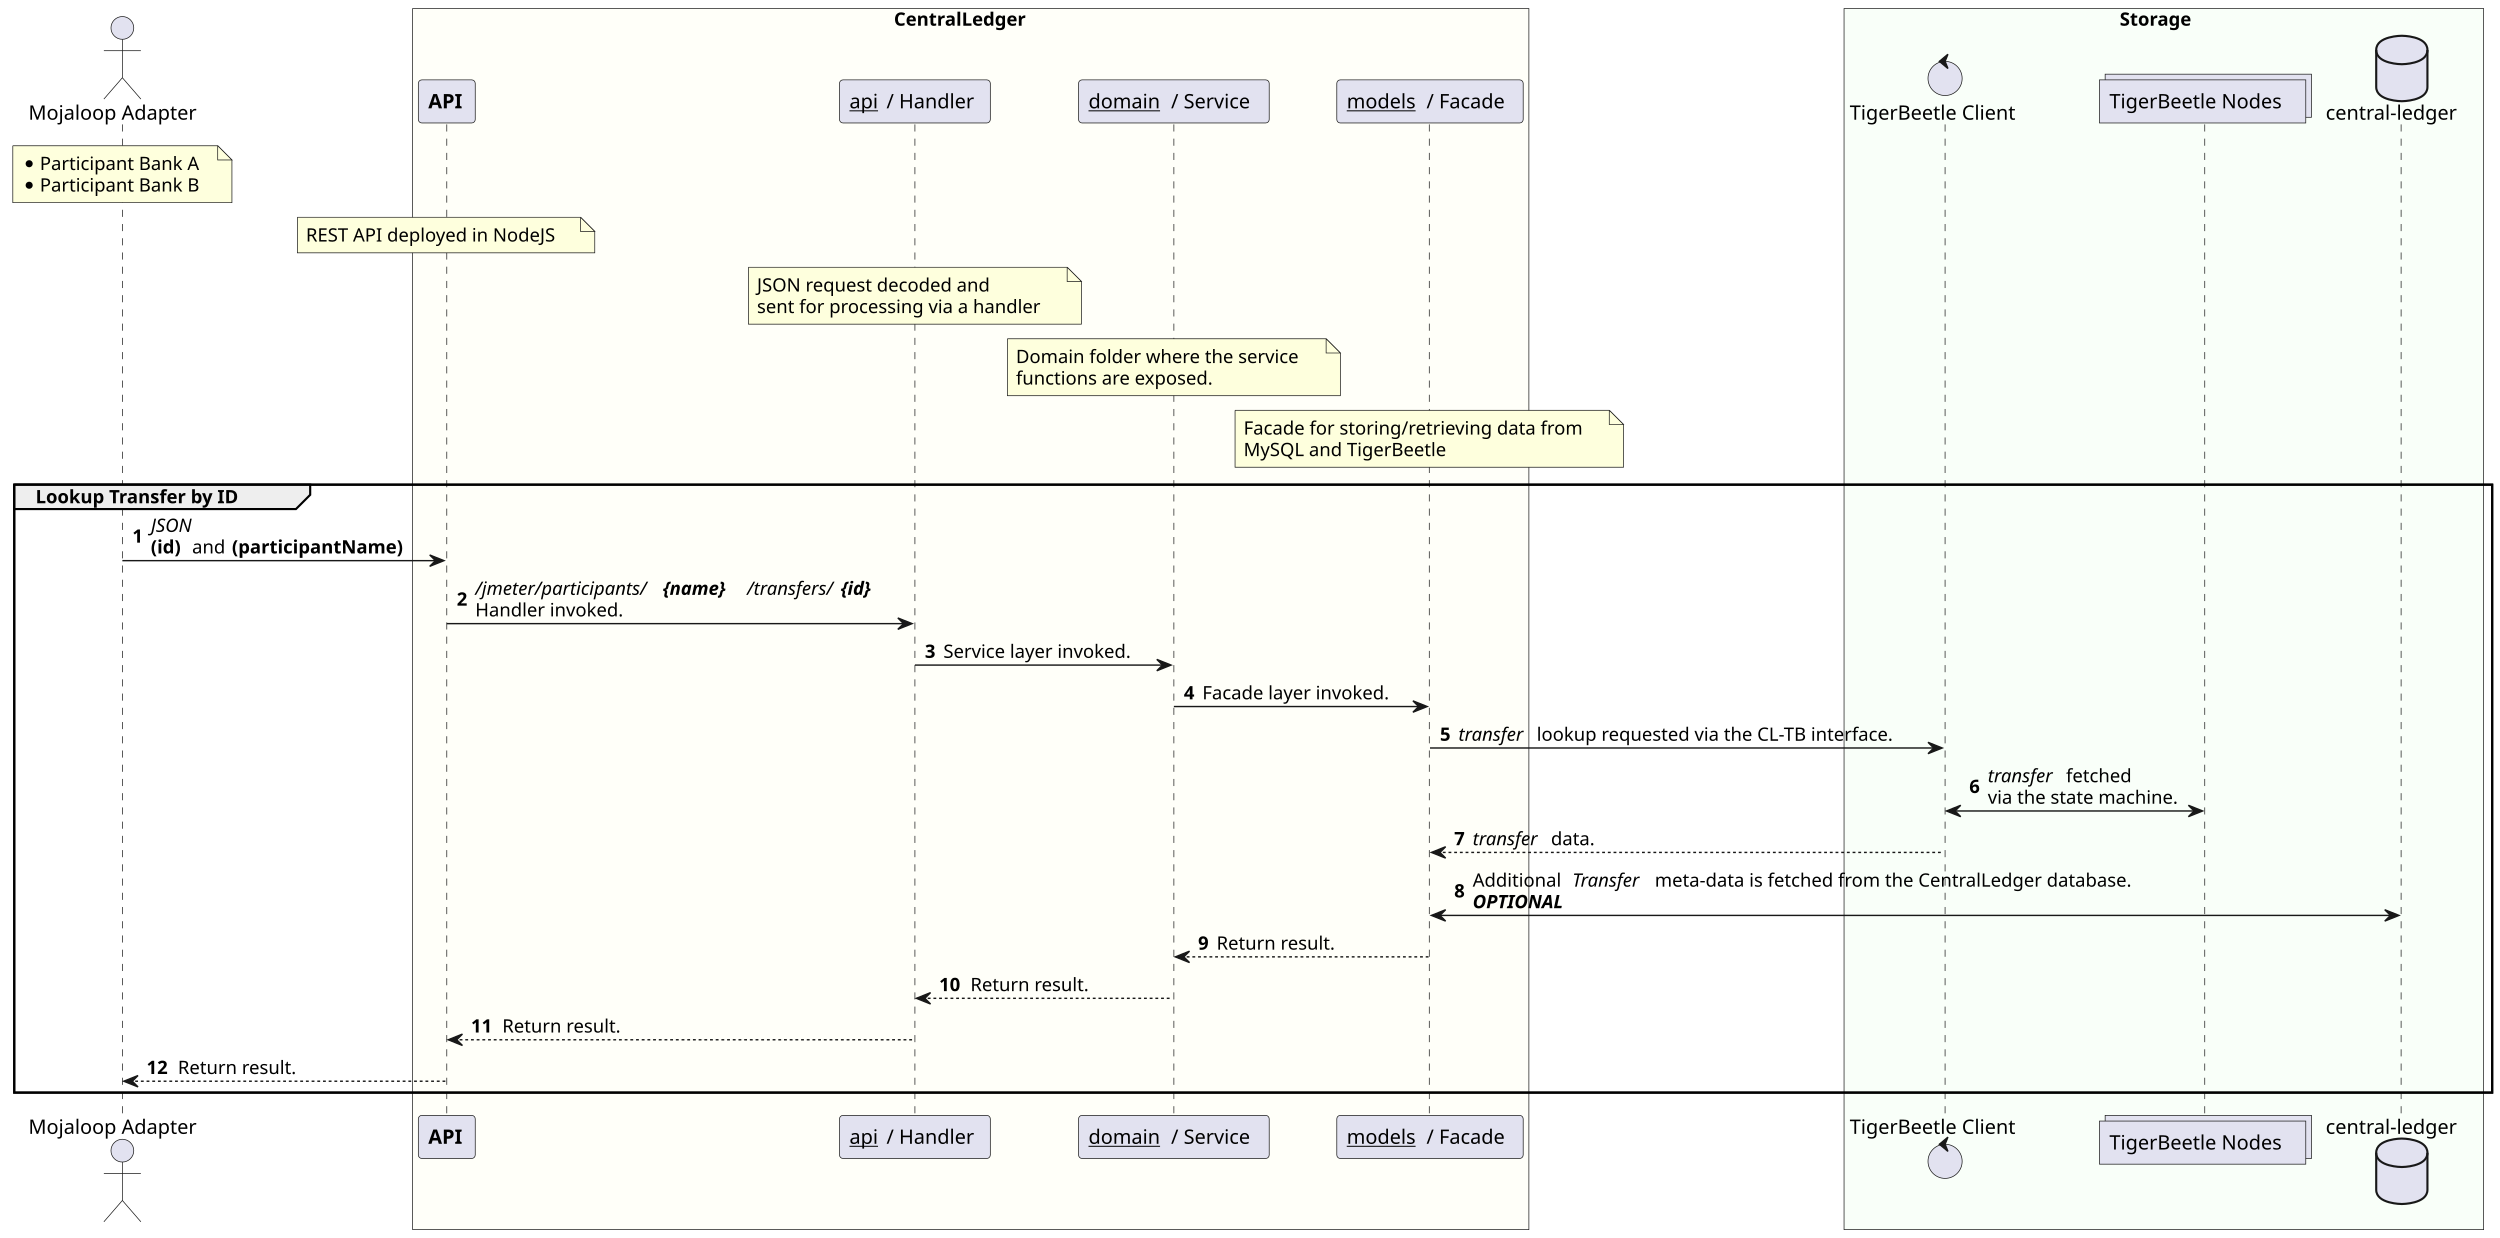
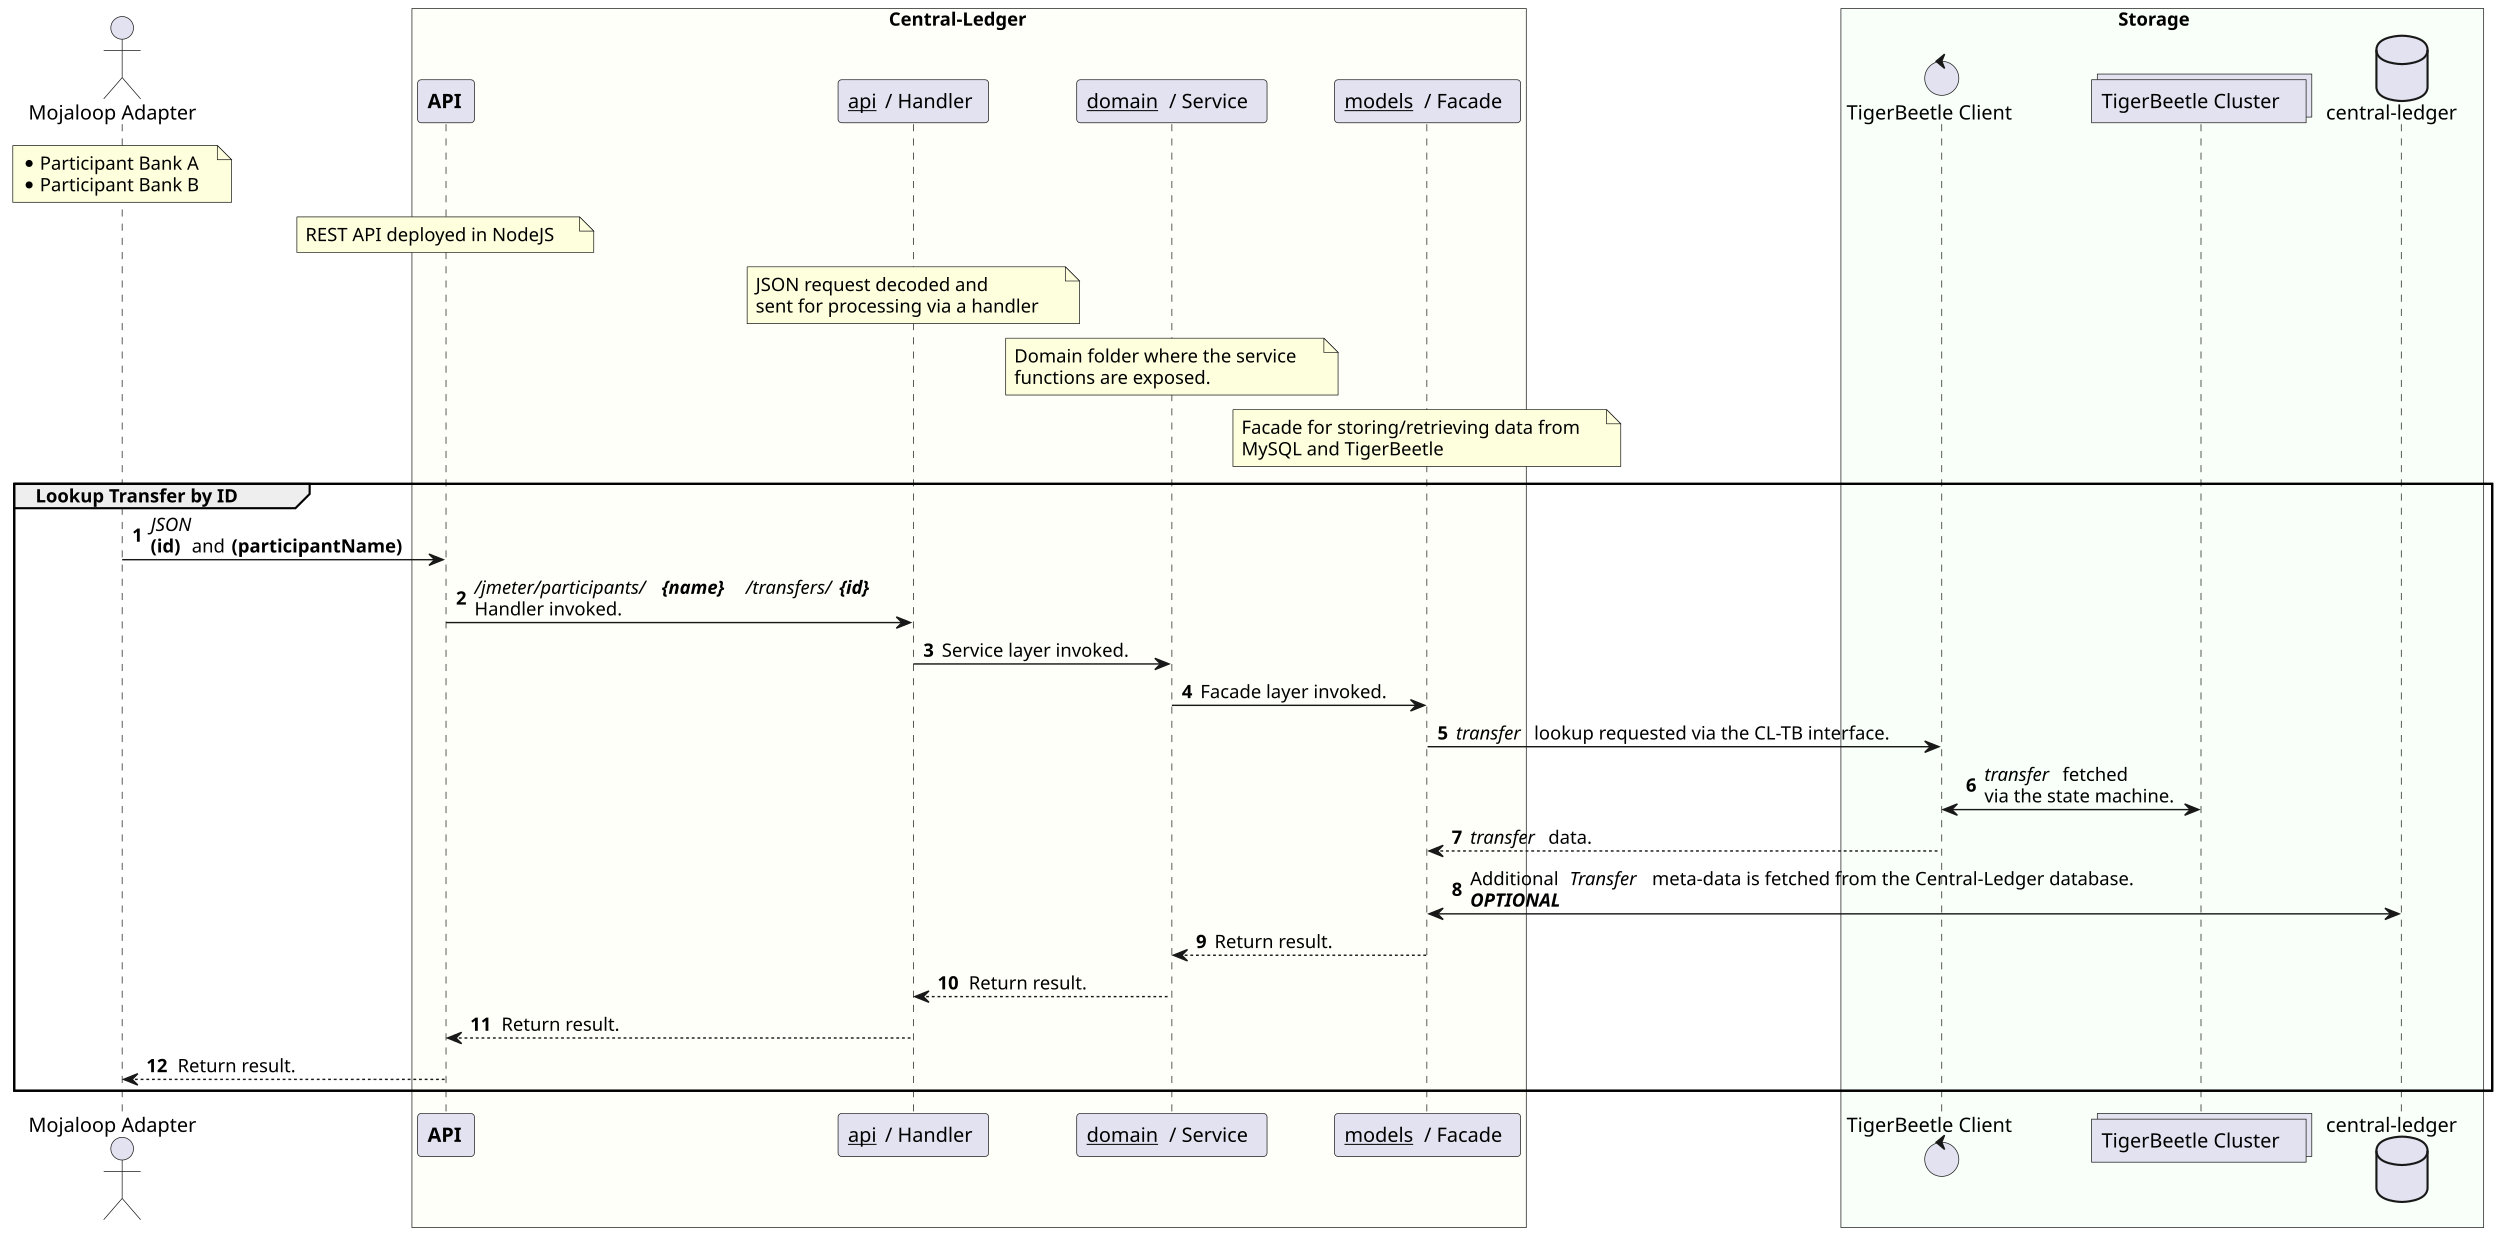
- <svg xmlns="http://www.w3.org/2000/svg" contentStyleType="text/css" height="870px" preserveAspectRatio="none" style="width:1757px;height:870px;background:#FFFFFF;" version="1.1" viewBox="0 0 1757 870" width="1757px" zoomAndPan="magnify">
+ <svg xmlns="http://www.w3.org/2000/svg" contentStyleType="text/css" height="870px" preserveAspectRatio="none" style="width:1760px;height:870px;background:#FFFFFF;" version="1.1" viewBox="0 0 1760 870" width="1760px" zoomAndPan="magnify">
  <defs />
  <g>
    <rect fill="#FFFFF9" height="858.18" style="stroke:#181818;stroke-width:0.5;" width="784.5" x="290" y="6" />
-     <text fill="#000000" font-family="sans-serif" font-size="13" font-weight="bold" lengthAdjust="spacing" textLength="103" x="628.25" y="18.067">CentralLedger</text>
-     <rect fill="#F9FFF9" height="858.18" style="stroke:#181818;stroke-width:0.5;" width="449.5" x="1296" y="6" />
-     <text fill="#000000" font-family="sans-serif" font-size="13" font-weight="bold" lengthAdjust="spacing" textLength="57" x="1489.75" y="18.067">Storage</text>
-     <rect height="427.258" style="stroke:#000000;stroke-width:1.5;fill:none;" width="1741.5" x="10" y="340.625" />
+     <text fill="#000000" font-family="sans-serif" font-size="13" font-weight="bold" lengthAdjust="spacing" textLength="108" x="625.75" y="18.067">Central-Ledger</text>
+     <rect fill="#F9FFF9" height="858.18" style="stroke:#181818;stroke-width:0.5;" width="452.5" x="1296" y="6" />
+     <text fill="#000000" font-family="sans-serif" font-size="13" font-weight="bold" lengthAdjust="spacing" textLength="57" x="1491.25" y="18.067">Storage</text>
+     <rect height="427.258" style="stroke:#000000;stroke-width:1.5;fill:none;" width="1744.5" x="10" y="340.625" />
    <line style="stroke:#181818;stroke-width:0.5;fill:none;stroke-dasharray:5.0,5.0;" x1="86" x2="86" y1="87.43" y2="784.883" />
    <line style="stroke:#181818;stroke-width:0.5;fill:none;stroke-dasharray:5.0,5.0;" x1="314" x2="314" y1="87.43" y2="784.883" />
    <line style="stroke:#181818;stroke-width:0.5;fill:none;stroke-dasharray:5.0,5.0;" x1="643" x2="643" y1="87.43" y2="784.883" />
    <line style="stroke:#181818;stroke-width:0.5;fill:none;stroke-dasharray:5.0,5.0;" x1="825" x2="825" y1="87.43" y2="784.883" />
    <line style="stroke:#181818;stroke-width:0.5;fill:none;stroke-dasharray:5.0,5.0;" x1="1004.5" x2="1004.5" y1="87.43" y2="784.883" />
    <line style="stroke:#181818;stroke-width:0.5;fill:none;stroke-dasharray:5.0,5.0;" x1="1367" x2="1367" y1="87.43" y2="784.883" />
    <line style="stroke:#181818;stroke-width:0.5;fill:none;stroke-dasharray:5.0,5.0;" x1="1549.5" x2="1549.5" y1="87.43" y2="784.883" />
-     <line style="stroke:#181818;stroke-width:0.5;fill:none;stroke-dasharray:5.0,5.0;" x1="1687.5" x2="1687.5" y1="87.43" y2="784.883" />
+     <line style="stroke:#181818;stroke-width:0.5;fill:none;stroke-dasharray:5.0,5.0;" x1="1690.5" x2="1690.5" y1="87.43" y2="784.883" />
    <text fill="#000000" font-family="sans-serif" font-size="14" lengthAdjust="spacing" textLength="126" x="20" y="84.128">Mojaloop Adapter</text>
    <ellipse cx="86" cy="19.633" fill="#E2E2F0" rx="8" ry="8" style="stroke:#181818;stroke-width:0.5;" />
    <path d="M86,27.633 L86,54.633 M73,35.633 L99,35.633 M86,54.633 L73,69.633 M86,54.633 L99,69.633 " fill="none" style="stroke:#181818;stroke-width:0.5;" />
    <text fill="#000000" font-family="sans-serif" font-size="14" lengthAdjust="spacing" textLength="126" x="20" y="796.878">Mojaloop Adapter</text>
    <ellipse cx="86" cy="808.68" fill="#E2E2F0" rx="8" ry="8" style="stroke:#181818;stroke-width:0.5;" />
    <path d="M86,816.68 L86,843.68 M73,824.68 L99,824.68 M86,843.68 L73,858.68 M86,843.68 L99,858.68 " fill="none" style="stroke:#181818;stroke-width:0.5;" />
    <rect fill="#E2E2F0" height="30.297" rx="2.5" ry="2.5" style="stroke:#181818;stroke-width:0.5;" width="40" x="294" y="56.133" />
    <text fill="#000000" font-family="sans-serif" font-size="14" font-weight="bold" lengthAdjust="spacing" textLength="26" x="301" y="76.128">API</text>
    <rect fill="#E2E2F0" height="30.297" rx="2.5" ry="2.5" style="stroke:#181818;stroke-width:0.5;" width="40" x="294" y="783.883" />
    <text fill="#000000" font-family="sans-serif" font-size="14" font-weight="bold" lengthAdjust="spacing" textLength="26" x="301" y="803.878">API</text>
    <rect fill="#E2E2F0" height="30.297" rx="2.5" ry="2.5" style="stroke:#181818;stroke-width:0.5;" width="106" x="590" y="56.133" />
    <text fill="#000000" font-family="sans-serif" font-size="14" lengthAdjust="spacing" text-decoration="underline" textLength="22" x="597" y="76.128">api</text>
    <text fill="#000000" font-family="sans-serif" font-size="14" lengthAdjust="spacing" textLength="66" x="623" y="76.128">/ Handler</text>
    <rect fill="#E2E2F0" height="30.297" rx="2.5" ry="2.5" style="stroke:#181818;stroke-width:0.5;" width="106" x="590" y="783.883" />
    <text fill="#000000" font-family="sans-serif" font-size="14" lengthAdjust="spacing" text-decoration="underline" textLength="22" x="597" y="803.878">api</text>
    <text fill="#000000" font-family="sans-serif" font-size="14" lengthAdjust="spacing" textLength="66" x="623" y="803.878">/ Handler</text>
    <rect fill="#E2E2F0" height="30.297" rx="2.5" ry="2.5" style="stroke:#181818;stroke-width:0.5;" width="134" x="758" y="56.133" />
    <text fill="#000000" font-family="sans-serif" font-size="14" lengthAdjust="spacing" text-decoration="underline" textLength="54" x="765" y="76.128">domain</text>
    <text fill="#000000" font-family="sans-serif" font-size="14" lengthAdjust="spacing" textLength="62" x="823" y="76.128">/ Service</text>
    <rect fill="#E2E2F0" height="30.297" rx="2.5" ry="2.5" style="stroke:#181818;stroke-width:0.5;" width="134" x="758" y="783.883" />
    <text fill="#000000" font-family="sans-serif" font-size="14" lengthAdjust="spacing" text-decoration="underline" textLength="54" x="765" y="803.878">domain</text>
    <text fill="#000000" font-family="sans-serif" font-size="14" lengthAdjust="spacing" textLength="62" x="823" y="803.878">/ Service</text>
    <rect fill="#E2E2F0" height="30.297" rx="2.5" ry="2.5" style="stroke:#181818;stroke-width:0.5;" width="131" x="939.5" y="56.133" />
    <text fill="#000000" font-family="sans-serif" font-size="14" lengthAdjust="spacing" text-decoration="underline" textLength="52" x="946.5" y="76.128">models</text>
    <text fill="#000000" font-family="sans-serif" font-size="14" lengthAdjust="spacing" textLength="61" x="1002.5" y="76.128">/ Facade</text>
    <rect fill="#E2E2F0" height="30.297" rx="2.5" ry="2.5" style="stroke:#181818;stroke-width:0.5;" width="131" x="939.5" y="783.883" />
    <text fill="#000000" font-family="sans-serif" font-size="14" lengthAdjust="spacing" text-decoration="underline" textLength="52" x="946.5" y="803.878">models</text>
    <text fill="#000000" font-family="sans-serif" font-size="14" lengthAdjust="spacing" textLength="61" x="1002.5" y="803.878">/ Facade</text>
    <text fill="#000000" font-family="sans-serif" font-size="14" lengthAdjust="spacing" textLength="128" x="1300" y="84.128">TigerBeetle Client</text>
    <ellipse cx="1367" cy="55.133" fill="#E2E2F0" rx="12" ry="12" style="stroke:#181818;stroke-width:0.5;" />
    <polygon fill="#181818" points="1363,43.133,1369,38.133,1367,43.133,1369,48.133,1363,43.133" style="stroke:#181818;stroke-width:1.0;" />
    <text fill="#000000" font-family="sans-serif" font-size="14" lengthAdjust="spacing" textLength="128" x="1300" y="796.878">TigerBeetle Client</text>
    <ellipse cx="1367" cy="816.18" fill="#E2E2F0" rx="12" ry="12" style="stroke:#181818;stroke-width:0.5;" />
    <polygon fill="#181818" points="1363,804.18,1369,799.18,1367,804.18,1369,809.18,1363,804.18" style="stroke:#181818;stroke-width:1.0;" />
-     <rect fill="#E2E2F0" height="30.297" style="stroke:#181818;stroke-width:0.5;" width="145" x="1479.5" y="52.133" />
-     <rect fill="#E2E2F0" height="30.297" style="stroke:#181818;stroke-width:0.5;" width="145" x="1475.5" y="56.133" />
-     <text fill="#000000" font-family="sans-serif" font-size="14" lengthAdjust="spacing" textLength="131" x="1482.5" y="76.128">TigerBeetle Nodes</text>
-     <rect fill="#E2E2F0" height="30.297" style="stroke:#181818;stroke-width:0.5;" width="145" x="1479.5" y="783.883" />
-     <rect fill="#E2E2F0" height="30.297" style="stroke:#181818;stroke-width:0.5;" width="145" x="1475.5" y="787.883" />
-     <text fill="#000000" font-family="sans-serif" font-size="14" lengthAdjust="spacing" textLength="131" x="1482.5" y="807.878">TigerBeetle Nodes</text>
-     <text fill="#000000" font-family="sans-serif" font-size="14" lengthAdjust="spacing" textLength="101" x="1634.5" y="84.128">central-ledger</text>
-     <path d="M1670,35.133 C1670,25.133 1688,25.133 1688,25.133 C1688,25.133 1706,25.133 1706,35.133 L1706,61.133 C1706,71.133 1688,71.133 1688,71.133 C1688,71.133 1670,71.133 1670,61.133 L1670,35.133 " fill="#E2E2F0" style="stroke:#181818;stroke-width:1.5;" />
-     <path d="M1670,35.133 C1670,45.133 1688,45.133 1688,45.133 C1688,45.133 1706,45.133 1706,35.133 " fill="none" style="stroke:#181818;stroke-width:1.5;" />
-     <text fill="#000000" font-family="sans-serif" font-size="14" lengthAdjust="spacing" textLength="101" x="1634.5" y="796.878">central-ledger</text>
-     <path d="M1670,810.18 C1670,800.18 1688,800.18 1688,800.18 C1688,800.18 1706,800.18 1706,810.18 L1706,836.18 C1706,846.18 1688,846.18 1688,846.18 C1688,846.18 1670,846.18 1670,836.18 L1670,810.18 " fill="#E2E2F0" style="stroke:#181818;stroke-width:1.5;" />
-     <path d="M1670,810.18 C1670,820.18 1688,820.18 1688,820.18 C1688,820.18 1706,820.18 1706,810.18 " fill="none" style="stroke:#181818;stroke-width:1.5;" />
+     <rect fill="#E2E2F0" height="30.297" style="stroke:#181818;stroke-width:0.5;" width="151" x="1476.5" y="52.133" />
+     <rect fill="#E2E2F0" height="30.297" style="stroke:#181818;stroke-width:0.5;" width="151" x="1472.5" y="56.133" />
+     <text fill="#000000" font-family="sans-serif" font-size="14" lengthAdjust="spacing" textLength="137" x="1479.5" y="76.128">TigerBeetle Cluster</text>
+     <rect fill="#E2E2F0" height="30.297" style="stroke:#181818;stroke-width:0.5;" width="151" x="1476.5" y="783.883" />
+     <rect fill="#E2E2F0" height="30.297" style="stroke:#181818;stroke-width:0.5;" width="151" x="1472.5" y="787.883" />
+     <text fill="#000000" font-family="sans-serif" font-size="14" lengthAdjust="spacing" textLength="137" x="1479.5" y="807.878">TigerBeetle Cluster</text>
+     <text fill="#000000" font-family="sans-serif" font-size="14" lengthAdjust="spacing" textLength="101" x="1637.5" y="84.128">central-ledger</text>
+     <path d="M1673,35.133 C1673,25.133 1691,25.133 1691,25.133 C1691,25.133 1709,25.133 1709,35.133 L1709,61.133 C1709,71.133 1691,71.133 1691,71.133 C1691,71.133 1673,71.133 1673,61.133 L1673,35.133 " fill="#E2E2F0" style="stroke:#181818;stroke-width:1.5;" />
+     <path d="M1673,35.133 C1673,45.133 1691,45.133 1691,45.133 C1691,45.133 1709,45.133 1709,35.133 " fill="none" style="stroke:#181818;stroke-width:1.5;" />
+     <text fill="#000000" font-family="sans-serif" font-size="14" lengthAdjust="spacing" textLength="101" x="1637.5" y="796.878">central-ledger</text>
+     <path d="M1673,810.18 C1673,800.18 1691,800.18 1691,800.18 C1691,800.18 1709,800.18 1709,810.18 L1709,836.18 C1709,846.18 1691,846.18 1691,846.18 C1691,846.18 1673,846.18 1673,836.18 L1673,810.18 " fill="#E2E2F0" style="stroke:#181818;stroke-width:1.5;" />
+     <path d="M1673,810.18 C1673,820.18 1691,820.18 1691,820.18 C1691,820.18 1709,820.18 1709,810.18 " fill="none" style="stroke:#181818;stroke-width:1.5;" />
    <path d="M9,102.43 L9,142.43 L163,142.43 L163,112.43 L153,102.43 L9,102.43 " fill="#FEFFDD" style="stroke:#181818;stroke-width:0.5;" />
    <path d="M153,102.43 L153,112.43 L163,112.43 L153,102.43 " fill="#FEFFDD" style="stroke:#181818;stroke-width:0.5;" />
    <ellipse cx="20.5" cy="115.062" fill="#000000" rx="2.5" ry="2.5" style="stroke:#000000;stroke-width:0.0;" />
    <text fill="#000000" font-family="sans-serif" font-size="13" lengthAdjust="spacing" textLength="120" x="28" y="119.497">Participant Bank A</text>
    <ellipse cx="20.5" cy="130.195" fill="#000000" rx="2.5" ry="2.5" style="stroke:#000000;stroke-width:0.0;" />
    <text fill="#000000" font-family="sans-serif" font-size="13" lengthAdjust="spacing" textLength="120" x="28" y="134.629">Participant Bank B</text>
    <path d="M209,152.695 L209,177.695 L418,177.695 L418,162.695 L408,152.695 L209,152.695 " fill="#FEFFDD" style="stroke:#181818;stroke-width:0.5;" />
    <path d="M408,152.695 L408,162.695 L418,162.695 L408,152.695 " fill="#FEFFDD" style="stroke:#181818;stroke-width:0.5;" />
    <text fill="#000000" font-family="sans-serif" font-size="13" lengthAdjust="spacing" textLength="188" x="215" y="169.762">REST API deployed in NodeJS</text>
    <path d="M526,187.828 L526,227.828 L760,227.828 L760,197.828 L750,187.828 L526,187.828 " fill="#FEFFDD" style="stroke:#181818;stroke-width:0.5;" />
    <path d="M750,187.828 L750,197.828 L760,197.828 L750,187.828 " fill="#FEFFDD" style="stroke:#181818;stroke-width:0.5;" />
    <text fill="#000000" font-family="sans-serif" font-size="13" lengthAdjust="spacing" textLength="172" x="532" y="204.895">JSON request decoded and</text>
    <text fill="#000000" font-family="sans-serif" font-size="13" lengthAdjust="spacing" textLength="213" x="532" y="220.028">sent for processing via a handler</text>
    <path d="M708,238.094 L708,278.094 L942,278.094 L942,248.094 L932,238.094 L708,238.094 " fill="#FEFFDD" style="stroke:#181818;stroke-width:0.5;" />
    <path d="M932,238.094 L932,248.094 L942,248.094 L932,238.094 " fill="#FEFFDD" style="stroke:#181818;stroke-width:0.5;" />
    <text fill="#000000" font-family="sans-serif" font-size="13" lengthAdjust="spacing" textLength="213" x="714" y="255.161">Domain folder where the service</text>
    <text fill="#000000" font-family="sans-serif" font-size="13" lengthAdjust="spacing" textLength="148" x="714" y="270.293">functions are exposed.</text>
    <path d="M868,288.359 L868,328.359 L1141,328.359 L1141,298.359 L1131,288.359 L868,288.359 " fill="#FEFFDD" style="stroke:#181818;stroke-width:0.5;" />
    <path d="M1131,288.359 L1131,298.359 L1141,298.359 L1131,288.359 " fill="#FEFFDD" style="stroke:#181818;stroke-width:0.5;" />
    <text fill="#000000" font-family="sans-serif" font-size="13" lengthAdjust="spacing" textLength="252" x="874" y="305.426">Facade for storing/retrieving data from</text>
    <text fill="#000000" font-family="sans-serif" font-size="13" lengthAdjust="spacing" textLength="151" x="874" y="320.559">MySQL and TigerBeetle</text>
    <path d="M10,340.625 L218,340.625 L218,347.758 L208,357.758 L10,357.758 L10,340.625 " fill="#EEEEEE" style="stroke:#000000;stroke-width:1.5;" />
-     <rect fill="none" height="427.258" style="stroke:#000000;stroke-width:1.5;" width="1741.5" x="10" y="340.625" />
+     <rect fill="none" height="427.258" style="stroke:#000000;stroke-width:1.5;" width="1744.5" x="10" y="340.625" />
    <text fill="#000000" font-family="sans-serif" font-size="13" font-weight="bold" lengthAdjust="spacing" textLength="163" x="25" y="353.692">Lookup Transfer by ID</text>
    <polygon fill="#181818" points="302,390.023,312,394.023,302,398.023,306,394.023" style="stroke:#181818;stroke-width:1.0;" />
    <line style="stroke:#181818;stroke-width:1.0;" x1="86" x2="308" y1="394.023" y2="394.023" />
    <text fill="#000000" font-family="sans-serif" font-size="13" font-weight="bold" lengthAdjust="spacing" textLength="9" x="93" y="381.391">1</text>
    <text fill="#000000" font-family="sans-serif" font-size="13" font-style="italic" lengthAdjust="spacing" textLength="32" x="106" y="373.825">JSON</text>
    <text fill="#000000" font-family="sans-serif" font-size="13" lengthAdjust="spacing" textLength="4" x="138" y="373.825"> </text>
    <text fill="#000000" font-family="sans-serif" font-size="13" font-weight="bold" lengthAdjust="spacing" textLength="25" x="106" y="388.957">(id)</text>
    <text fill="#000000" font-family="sans-serif" font-size="13" lengthAdjust="spacing" textLength="24" x="135" y="388.957">and</text>
    <text fill="#000000" font-family="sans-serif" font-size="13" font-weight="bold" lengthAdjust="spacing" textLength="134" x="163" y="388.957">(participantName)</text>
    <polygon fill="#181818" points="631,434.289,641,438.289,631,442.289,635,438.289" style="stroke:#181818;stroke-width:1.0;" />
    <line style="stroke:#181818;stroke-width:1.0;" x1="314" x2="637" y1="438.289" y2="438.289" />
    <text fill="#000000" font-family="sans-serif" font-size="13" font-weight="bold" lengthAdjust="spacing" textLength="9" x="321" y="425.657">2</text>
    <text fill="#000000" font-family="sans-serif" font-size="13" font-style="italic" lengthAdjust="spacing" textLength="132" x="334" y="418.09">/jmeter/participants/</text>
    <text fill="#000000" font-family="sans-serif" font-size="13" font-style="italic" font-weight="bold" lengthAdjust="spacing" textLength="59" x="466" y="418.09">{name}</text>
    <text fill="#000000" font-family="sans-serif" font-size="13" font-style="italic" lengthAdjust="spacing" textLength="66" x="525" y="418.09">/transfers/</text>
    <text fill="#000000" font-family="sans-serif" font-size="13" font-style="italic" font-weight="bold" lengthAdjust="spacing" textLength="31" x="591" y="418.09">{id}</text>
    <text fill="#000000" font-family="sans-serif" font-size="13" lengthAdjust="spacing" textLength="4" x="622" y="418.09"> </text>
    <text fill="#000000" font-family="sans-serif" font-size="13" lengthAdjust="spacing" textLength="111" x="334" y="433.223">Handler invoked.</text>
    <polygon fill="#181818" points="813,463.422,823,467.422,813,471.422,817,467.422" style="stroke:#181818;stroke-width:1.0;" />
    <line style="stroke:#181818;stroke-width:1.0;" x1="643" x2="819" y1="467.422" y2="467.422" />
    <text fill="#000000" font-family="sans-serif" font-size="13" font-weight="bold" lengthAdjust="spacing" textLength="9" x="650" y="462.356">3</text>
    <text fill="#000000" font-family="sans-serif" font-size="13" lengthAdjust="spacing" textLength="145" x="663" y="462.356">Service layer invoked.</text>
    <polygon fill="#181818" points="993,492.555,1003,496.555,993,500.555,997,496.555" style="stroke:#181818;stroke-width:1.0;" />
    <line style="stroke:#181818;stroke-width:1.0;" x1="825" x2="999" y1="496.555" y2="496.555" />
    <text fill="#000000" font-family="sans-serif" font-size="13" font-weight="bold" lengthAdjust="spacing" textLength="9" x="832" y="491.489">4</text>
    <text fill="#000000" font-family="sans-serif" font-size="13" lengthAdjust="spacing" textLength="143" x="845" y="491.489">Facade layer invoked.</text>
    <polygon fill="#181818" points="1355,521.688,1365,525.688,1355,529.688,1359,525.688" style="stroke:#181818;stroke-width:1.0;" />
    <line style="stroke:#181818;stroke-width:1.0;" x1="1005" x2="1361" y1="525.688" y2="525.688" />
    <text fill="#000000" font-family="sans-serif" font-size="13" font-weight="bold" lengthAdjust="spacing" textLength="9" x="1012" y="520.622">5</text>
    <text fill="#000000" font-family="sans-serif" font-size="13" font-style="italic" lengthAdjust="spacing" textLength="51" x="1025" y="520.622">transfer</text>
    <text fill="#000000" font-family="sans-serif" font-size="13" lengthAdjust="spacing" textLength="270" x="1080" y="520.622">lookup requested via the CL-TB interface.</text>
    <polygon fill="#181818" points="1378,565.953,1368,569.953,1378,573.953,1374,569.953" style="stroke:#181818;stroke-width:1.0;" />
    <polygon fill="#181818" points="1538,565.953,1548,569.953,1538,573.953,1542,569.953" style="stroke:#181818;stroke-width:1.0;" />
    <line style="stroke:#181818;stroke-width:1.0;" x1="1372" x2="1544" y1="569.953" y2="569.953" />
    <text fill="#000000" font-family="sans-serif" font-size="13" font-weight="bold" lengthAdjust="spacing" textLength="9" x="1384" y="557.321">6</text>
    <text fill="#000000" font-family="sans-serif" font-size="13" font-style="italic" lengthAdjust="spacing" textLength="51" x="1397" y="549.754">transfer</text>
    <text fill="#000000" font-family="sans-serif" font-size="13" lengthAdjust="spacing" textLength="49" x="1452" y="549.754">fetched</text>
    <text fill="#000000" font-family="sans-serif" font-size="13" lengthAdjust="spacing" textLength="146" x="1397" y="564.887">via the state machine.</text>
    <polygon fill="#181818" points="1016,595.086,1006,599.086,1016,603.086,1012,599.086" style="stroke:#181818;stroke-width:1.0;" />
    <line style="stroke:#181818;stroke-width:1.0;stroke-dasharray:2.0,2.0;" x1="1010" x2="1366" y1="599.086" y2="599.086" />
    <text fill="#000000" font-family="sans-serif" font-size="13" font-weight="bold" lengthAdjust="spacing" textLength="9" x="1022" y="594.02">7</text>
    <text fill="#000000" font-family="sans-serif" font-size="13" font-style="italic" lengthAdjust="spacing" textLength="51" x="1035" y="594.02">transfer</text>
    <text fill="#000000" font-family="sans-serif" font-size="13" lengthAdjust="spacing" textLength="33" x="1090" y="594.02">data.</text>
    <polygon fill="#181818" points="1016,639.352,1006,643.352,1016,647.352,1012,643.352" style="stroke:#181818;stroke-width:1.0;" />
-     <polygon fill="#181818" points="1676,639.352,1686,643.352,1676,647.352,1680,643.352" style="stroke:#181818;stroke-width:1.0;" />
-     <line style="stroke:#181818;stroke-width:1.0;" x1="1010" x2="1682" y1="643.352" y2="643.352" />
+     <polygon fill="#181818" points="1679,639.352,1689,643.352,1679,647.352,1683,643.352" style="stroke:#181818;stroke-width:1.0;" />
+     <line style="stroke:#181818;stroke-width:1.0;" x1="1010" x2="1685" y1="643.352" y2="643.352" />
    <text fill="#000000" font-family="sans-serif" font-size="13" font-weight="bold" lengthAdjust="spacing" textLength="9" x="1022" y="630.719">8</text>
    <text fill="#000000" font-family="sans-serif" font-size="13" lengthAdjust="spacing" textLength="66" x="1035" y="623.153">Additional</text>
    <text fill="#000000" font-family="sans-serif" font-size="13" font-style="italic" lengthAdjust="spacing" textLength="54" x="1105" y="623.153">Transfer</text>
-     <text fill="#000000" font-family="sans-serif" font-size="13" lengthAdjust="spacing" textLength="359" x="1163" y="623.153">meta-data is fetched from the CentralLedger database.</text>
+     <text fill="#000000" font-family="sans-serif" font-size="13" lengthAdjust="spacing" textLength="364" x="1163" y="623.153">meta-data is fetched from the Central-Ledger database.</text>
    <text fill="#000000" font-family="sans-serif" font-size="13" font-style="italic" font-weight="bold" lengthAdjust="spacing" textLength="75" x="1035" y="638.286">OPTIONAL</text>
    <polygon fill="#181818" points="836,668.484,826,672.484,836,676.484,832,672.484" style="stroke:#181818;stroke-width:1.0;" />
    <line style="stroke:#181818;stroke-width:1.0;stroke-dasharray:2.0,2.0;" x1="830" x2="1004" y1="672.484" y2="672.484" />
    <text fill="#000000" font-family="sans-serif" font-size="13" font-weight="bold" lengthAdjust="spacing" textLength="9" x="842" y="667.418">9</text>
    <text fill="#000000" font-family="sans-serif" font-size="13" lengthAdjust="spacing" textLength="88" x="855" y="667.418">Return result.</text>
    <polygon fill="#181818" points="654,697.617,644,701.617,654,705.617,650,701.617" style="stroke:#181818;stroke-width:1.0;" />
    <line style="stroke:#181818;stroke-width:1.0;stroke-dasharray:2.0,2.0;" x1="648" x2="824" y1="701.617" y2="701.617" />
    <text fill="#000000" font-family="sans-serif" font-size="13" font-weight="bold" lengthAdjust="spacing" textLength="18" x="660" y="696.551">10</text>
    <text fill="#000000" font-family="sans-serif" font-size="13" lengthAdjust="spacing" textLength="88" x="682" y="696.551">Return result.</text>
    <polygon fill="#181818" points="325,726.75,315,730.75,325,734.75,321,730.75" style="stroke:#181818;stroke-width:1.0;" />
    <line style="stroke:#181818;stroke-width:1.0;stroke-dasharray:2.0,2.0;" x1="319" x2="642" y1="730.75" y2="730.75" />
    <text fill="#000000" font-family="sans-serif" font-size="13" font-weight="bold" lengthAdjust="spacing" textLength="18" x="331" y="725.684">11</text>
    <text fill="#000000" font-family="sans-serif" font-size="13" lengthAdjust="spacing" textLength="88" x="353" y="725.684">Return result.</text>
    <polygon fill="#181818" points="97,755.883,87,759.883,97,763.883,93,759.883" style="stroke:#181818;stroke-width:1.0;" />
    <line style="stroke:#181818;stroke-width:1.0;stroke-dasharray:2.0,2.0;" x1="91" x2="313" y1="759.883" y2="759.883" />
    <text fill="#000000" font-family="sans-serif" font-size="13" font-weight="bold" lengthAdjust="spacing" textLength="18" x="103" y="754.817">12</text>
    <text fill="#000000" font-family="sans-serif" font-size="13" lengthAdjust="spacing" textLength="88" x="125" y="754.817">Return result.</text>
  </g>
</svg>
